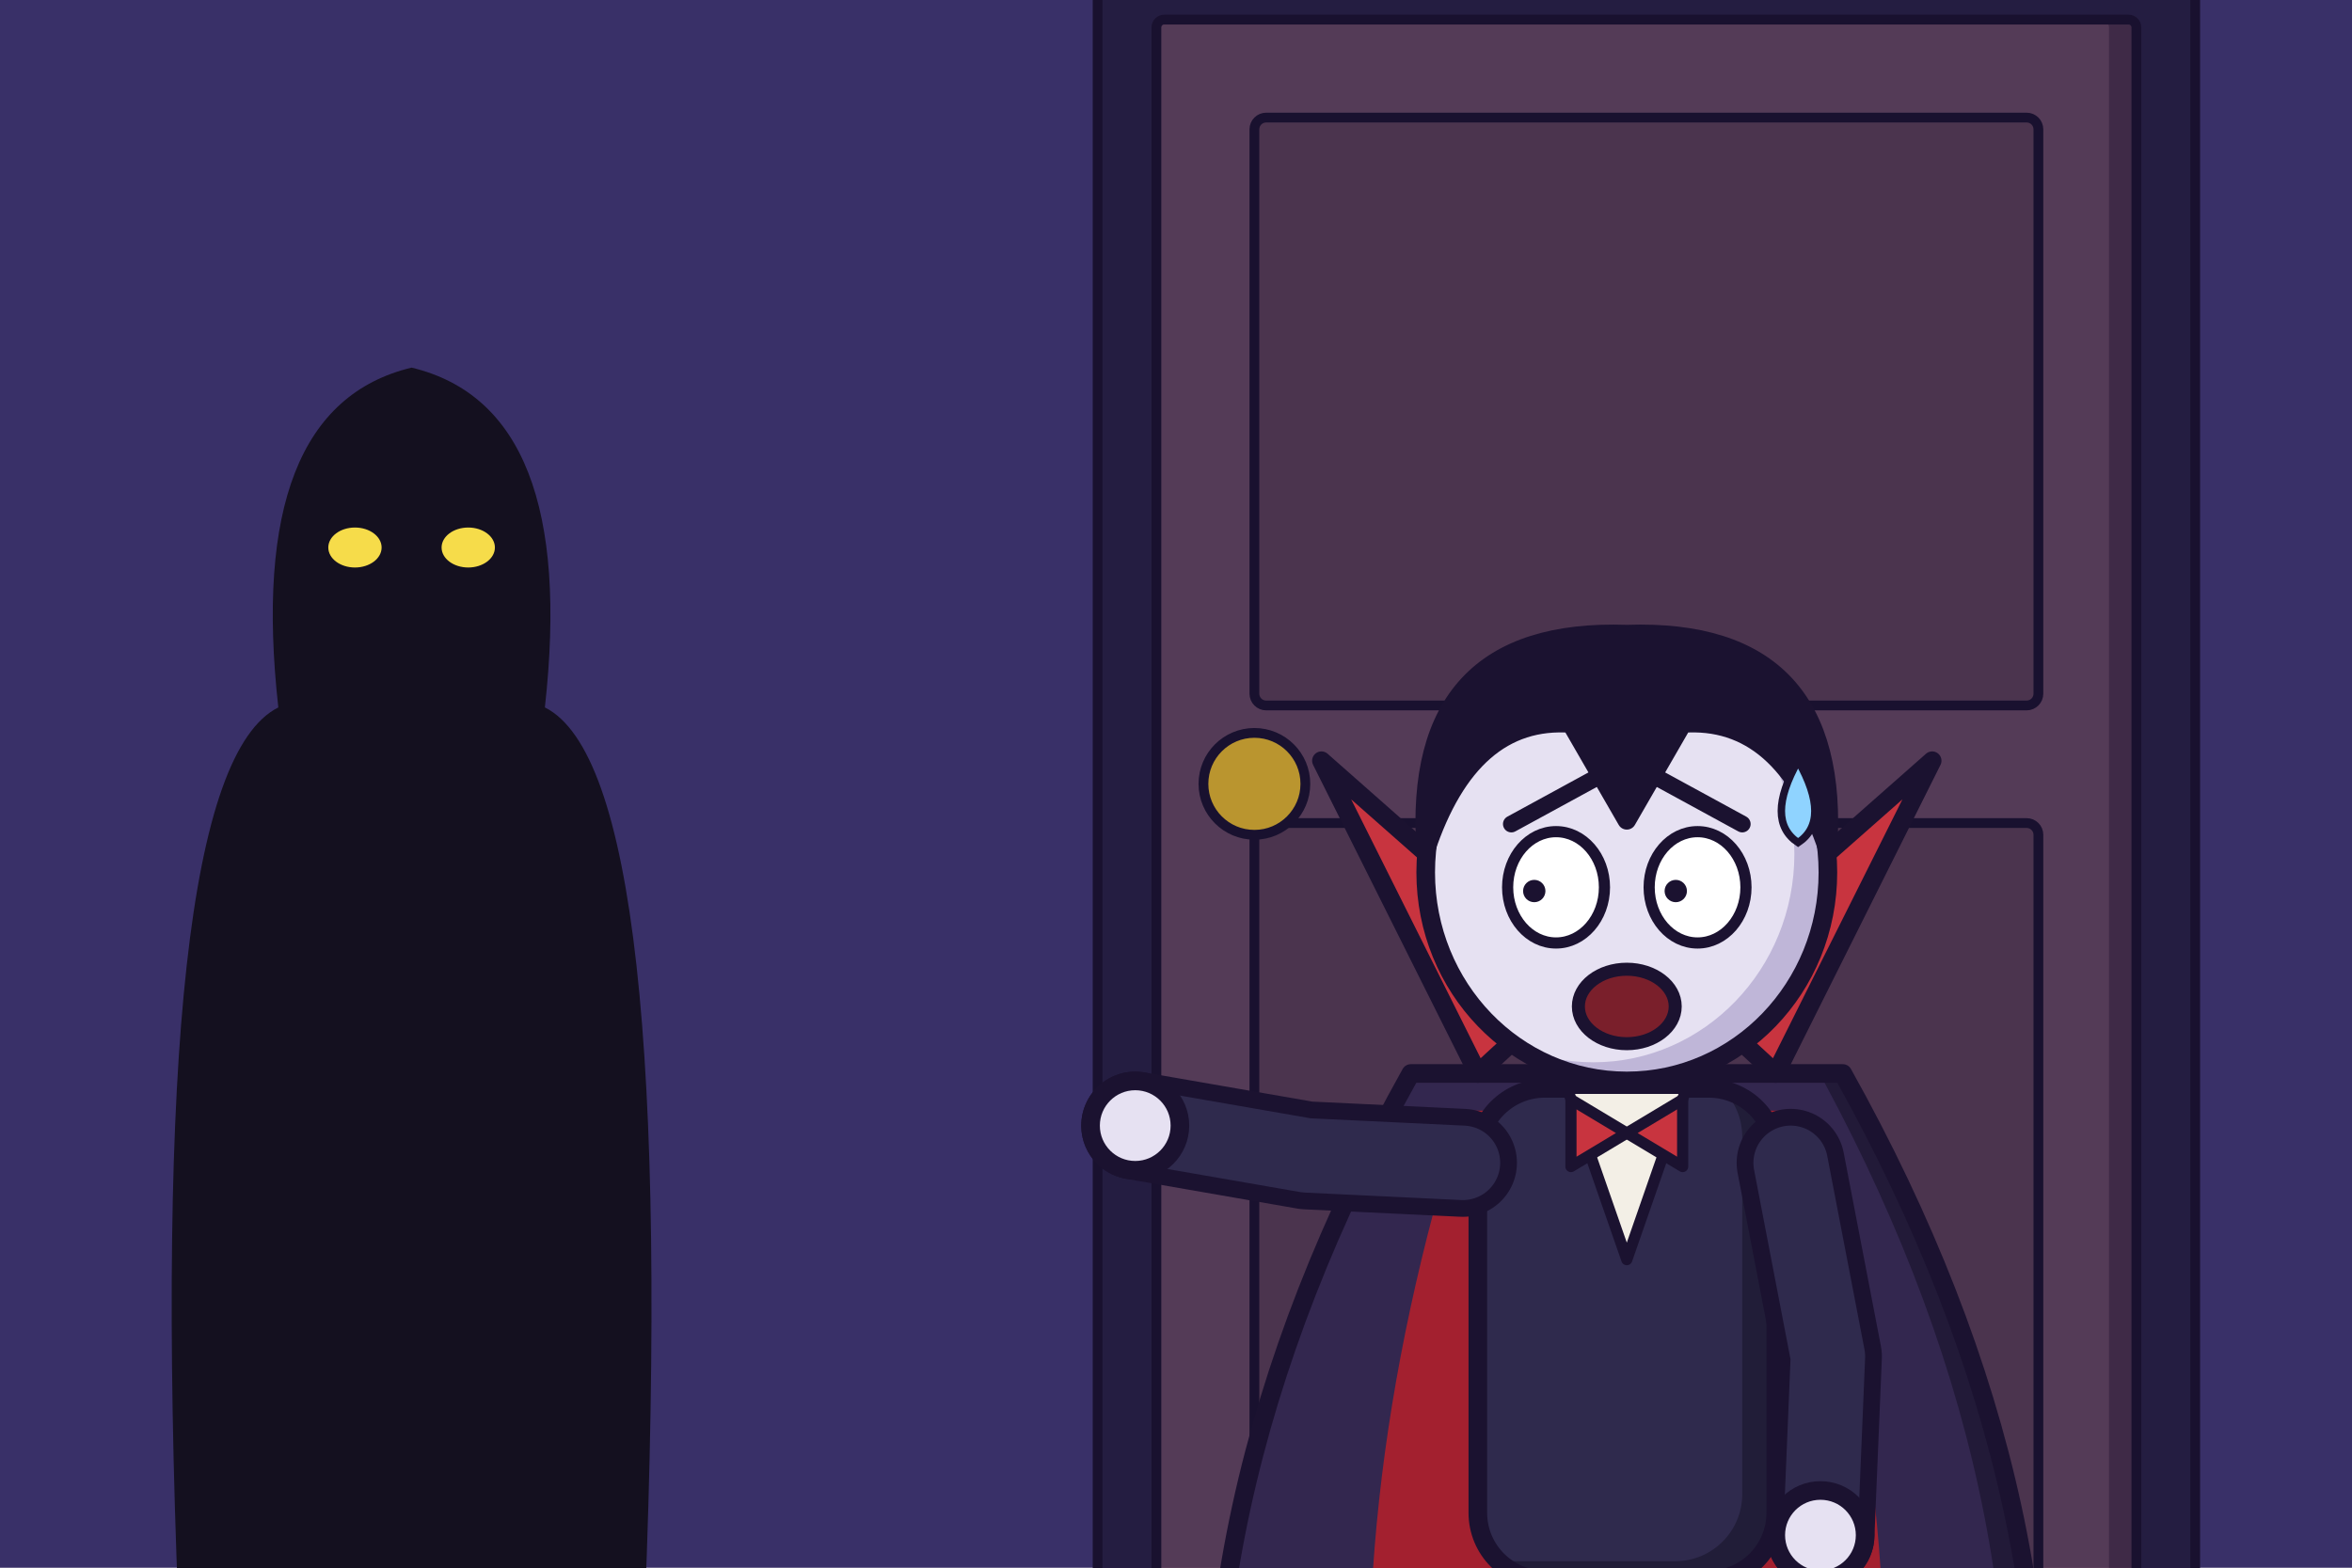
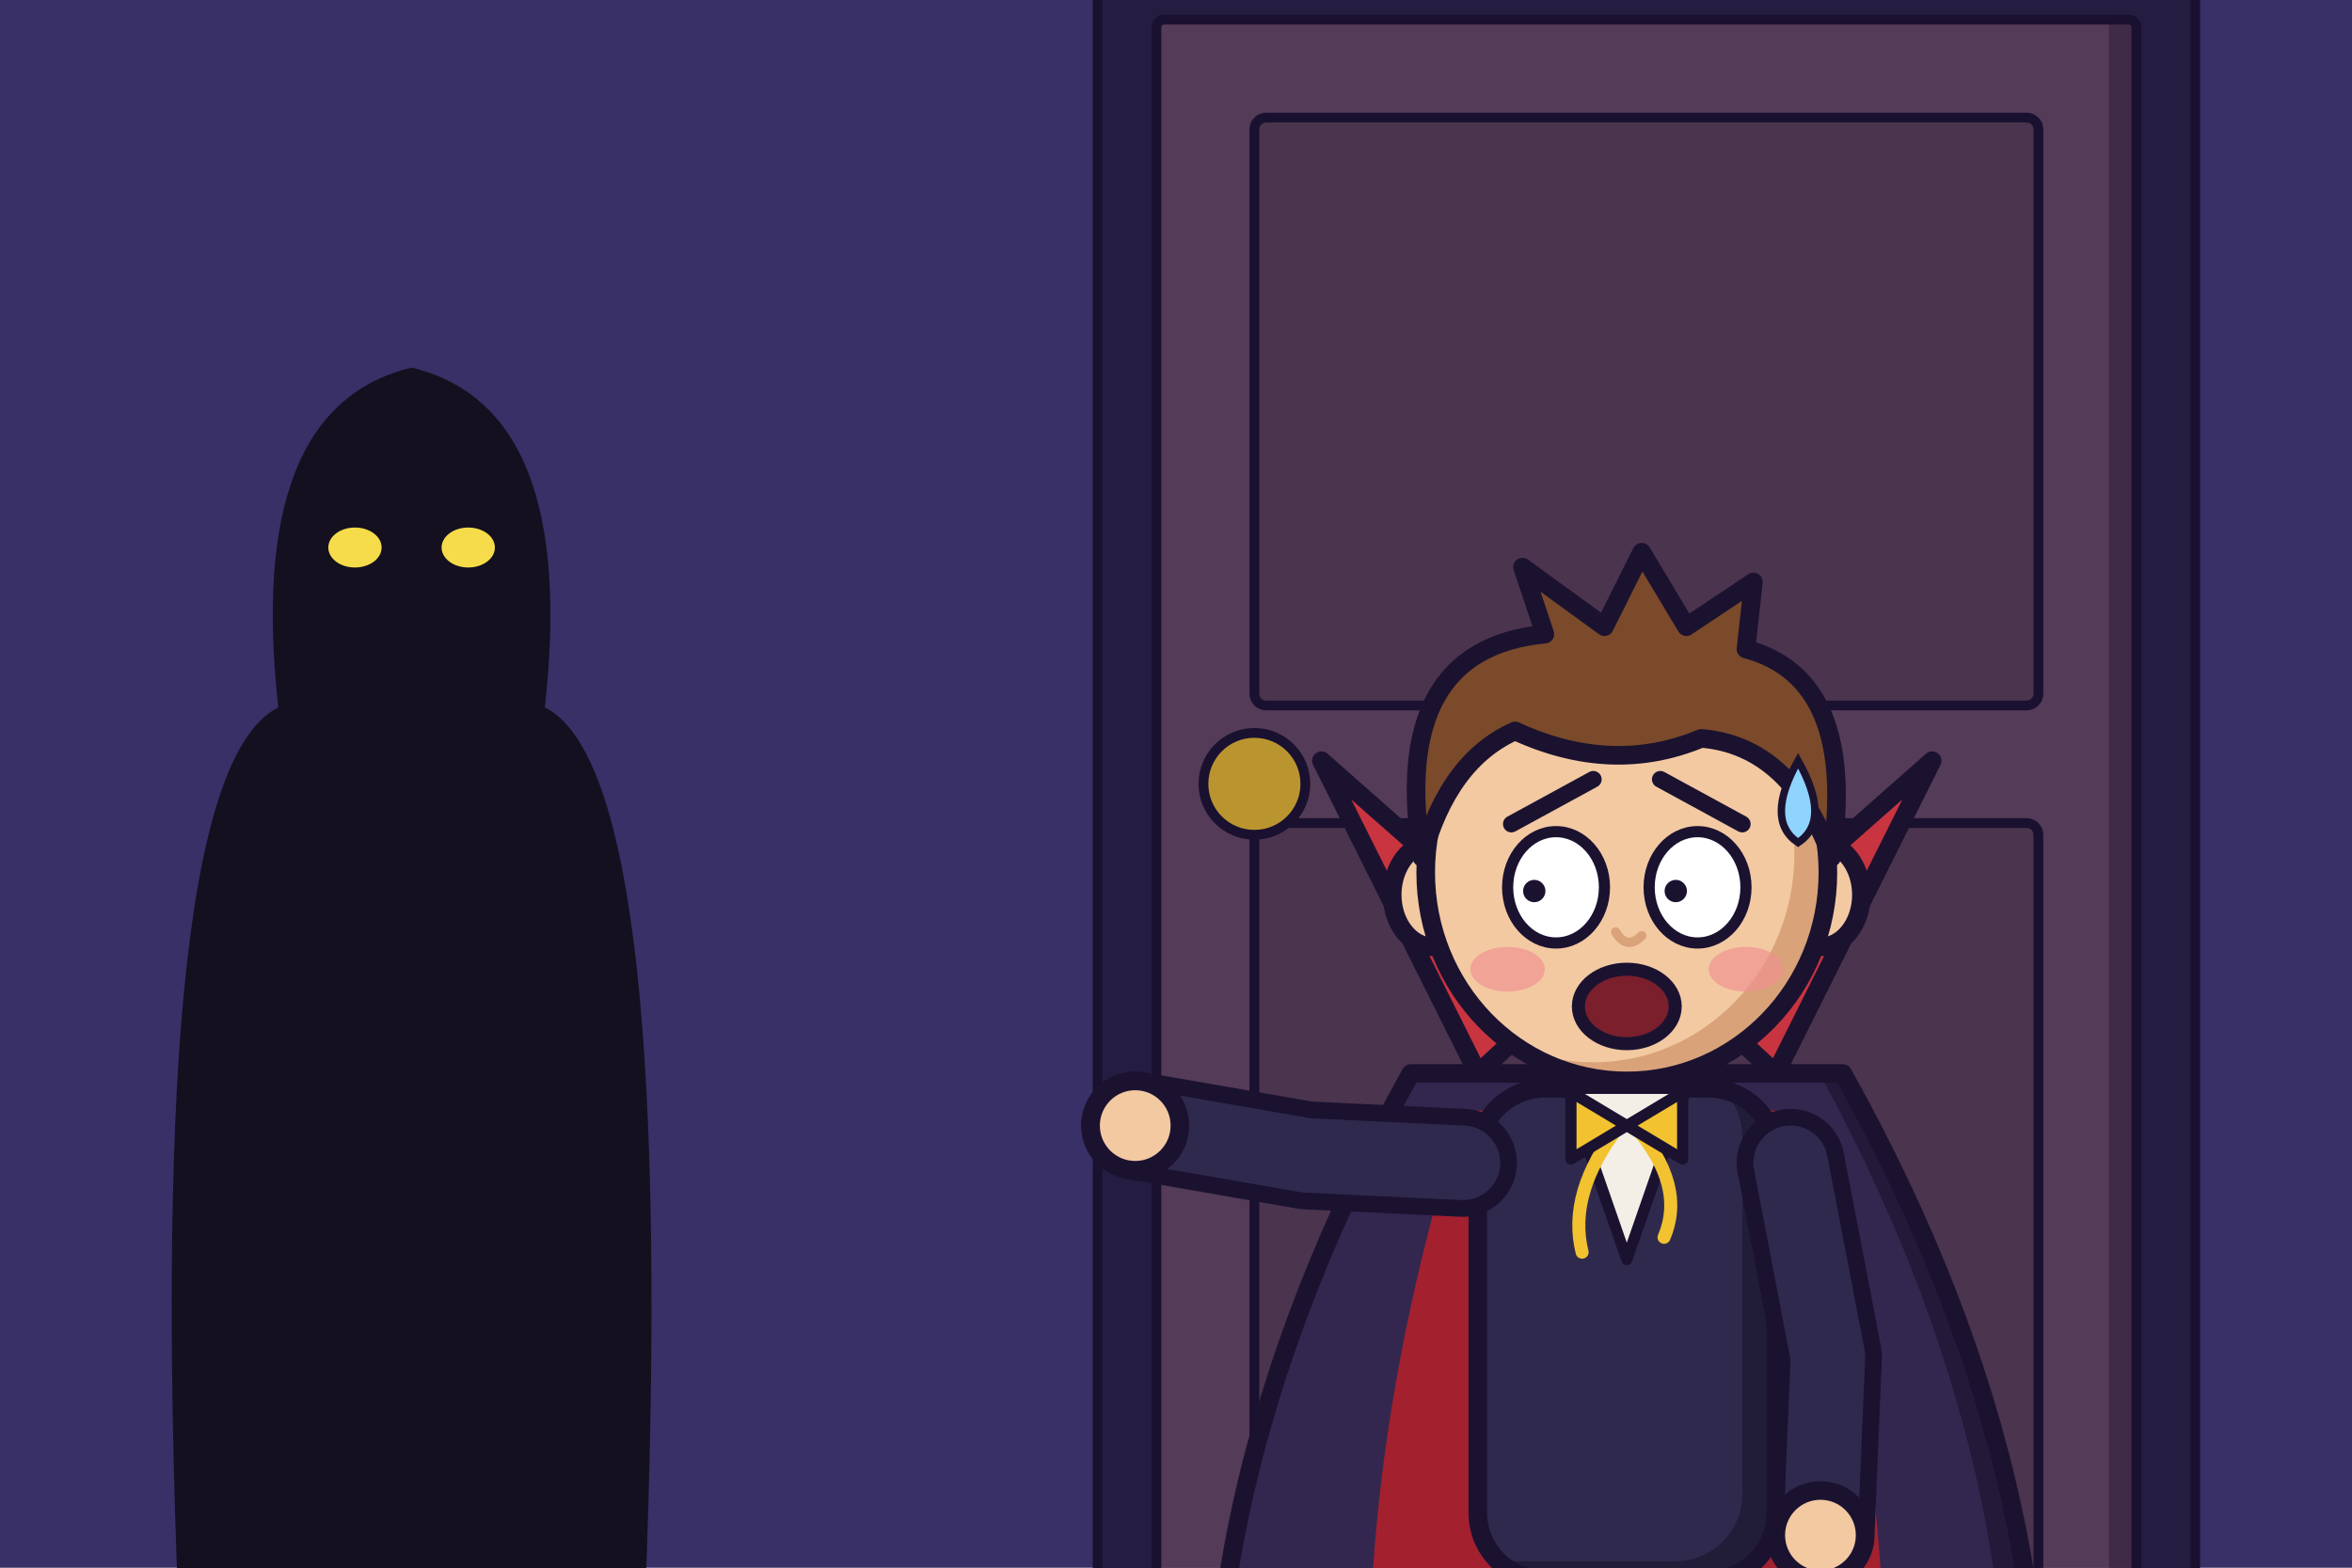
<svg xmlns="http://www.w3.org/2000/svg" viewBox="0 0 1200 800" width="1200" height="800">
  <rect width="1200" height="800" fill="#463b7c" />
  <rect x="560" y="-20" width="560" height="840" rx="6" fill="#2a2148" stroke="#1b1230" stroke-width="5" stroke-linejoin="round" stroke-linecap="round" />
  <clipPath id="c0">
    <rect x="590" y="10" width="500" height="800" rx="4" />
  </clipPath>
  <rect x="590" y="10" width="500" height="800" rx="4" fill="#4d3350" />
  <g clip-path="url(#c0)">
    <rect x="590" y="10" width="500" height="800" rx="4" fill="#6a4a66" transform="translate(-14 0)" />
  </g>
  <rect x="590" y="10" width="500" height="800" rx="4" fill="none" stroke="#1b1230" stroke-width="5" stroke-linejoin="round" stroke-linecap="round" />
  <rect x="640" y="60" width="400" height="300" rx="6" fill="#5d4059" stroke="#1b1230" stroke-width="5" stroke-linejoin="round" stroke-linecap="round" />
  <rect x="640" y="420" width="400" height="400" rx="6" fill="#5d4059" stroke="#1b1230" stroke-width="5" stroke-linejoin="round" stroke-linecap="round" />
  <circle cx="640" cy="400" r="26" fill="#f2c230" stroke="#1b1230" stroke-width="5" />
  <rect width="1200" height="800" fill="#150f2b" opacity="0.25" />
  <g transform="translate(210 820) scale(1.7)">
    <path d="M-70 0 Q-80 -250 -40 -270 Q-50 -360 0 -372 Q50 -360 40 -270 Q80 -250 70 0Z" fill="#14101f" />
    <ellipse cx="-17" cy="-318" rx="8" ry="6" fill="#f6dc4a" />
    <ellipse cx="17" cy="-318" rx="8" ry="6" fill="#f6dc4a" />
  </g>
  <g transform="translate(830 1000) scale(1.9)">
    <ellipse cx="0" cy="2" rx="100" ry="12" fill="#000" opacity=".25" />
-     <g transform="translate(0 0) scale(1 1)">
-       <clipPath id="c1">
-         <path d="M-58 -238 Q-124 -120 -108 -8 Q-72 -24 -54 -6 Q-27 -24 0 -6 Q27 -24 54 -6 Q72 -24 108 -8 Q124 -120 58 -238 Z" />
-       </clipPath>
-       <path d="M-58 -238 Q-124 -120 -108 -8 Q-72 -24 -54 -6 Q-27 -24 0 -6 Q27 -24 54 -6 Q72 -24 108 -8 Q124 -120 58 -238 Z" fill="#221a38" />
-       <g clip-path="url(#c1)">
-         <path d="M-58 -238 Q-124 -120 -108 -8 Q-72 -24 -54 -6 Q-27 -24 0 -6 Q27 -24 54 -6 Q72 -24 108 -8 Q124 -120 58 -238 Z" fill="#33274f" transform="translate(-9 -5)" />
-       </g>
-       <path d="M-58 -238 Q-124 -120 -108 -8 Q-72 -24 -54 -6 Q-27 -24 0 -6 Q27 -24 54 -6 Q72 -24 108 -8 Q124 -120 58 -238 Z" fill="none" stroke="#1b1230" stroke-width="5" stroke-linejoin="round" stroke-linecap="round" />
-       <path d="M-44 -228 Q-78 -120 -66 -26 L66 -26 Q78 -120 44 -228 Z" fill="#a3202f" />
+     <clipPath id="c1">
+       <path d="M-58 -238 Q-124 -120 -108 -8 Q-72 -24 -54 -6 Q-27 -24 0 -6 Q27 -24 54 -6 Q72 -24 108 -8 Q124 -120 58 -238 Z" />
+     </clipPath>
+     <path d="M-58 -238 Q-124 -120 -108 -8 Q-72 -24 -54 -6 Q-27 -24 0 -6 Q27 -24 54 -6 Q72 -24 108 -8 Q124 -120 58 -238 Z" fill="#221a38" />
+     <g clip-path="url(#c1)">
+       <path d="M-58 -238 Q-124 -120 -108 -8 Q-72 -24 -54 -6 Q-27 -24 0 -6 Q27 -24 54 -6 Q72 -24 108 -8 Q124 -120 58 -238 Z" fill="#33274f" transform="translate(-9 -5)" />
    </g>
-     <rect x="-31" y="-112" width="27" height="104" rx="6" fill="#3d3766" stroke="#1b1230" stroke-width="5" stroke-linejoin="round" stroke-linecap="round" />
-     <rect x="4" y="-112" width="27" height="104" rx="6" fill="#3d3766" stroke="#1b1230" stroke-width="5" stroke-linejoin="round" stroke-linecap="round" />
-     <ellipse cx="-22" cy="-4" rx="22" ry="10" fill="#14101f" stroke="#1b1230" stroke-width="5" stroke-linejoin="round" stroke-linecap="round" />
-     <ellipse cx="22" cy="-4" rx="22" ry="10" fill="#14101f" stroke="#1b1230" stroke-width="5" stroke-linejoin="round" stroke-linecap="round" />
+     <path d="M-58 -238 Q-124 -120 -108 -8 Q-72 -24 -54 -6 Q-27 -24 0 -6 Q27 -24 54 -6 Q72 -24 108 -8 Q124 -120 58 -238 Z" fill="none" stroke="#1b1230" stroke-width="5" stroke-linejoin="round" stroke-linecap="round" />
+     <path d="M-44 -228 Q-78 -120 -66 -26 L66 -26 Q78 -120 44 -228 Z" fill="#a3202f" />
+     <rect x="-31" y="-112" width="27" height="104" rx="6" fill="#4f74ad" stroke="#1b1230" stroke-width="5" stroke-linejoin="round" stroke-linecap="round" />
+     <rect x="4" y="-112" width="27" height="104" rx="6" fill="#4f74ad" stroke="#1b1230" stroke-width="5" stroke-linejoin="round" stroke-linecap="round" />
+     <ellipse cx="-22" cy="-4" rx="22" ry="10" fill="#f4efe6" stroke="#1b1230" stroke-width="5" stroke-linejoin="round" stroke-linecap="round" />
+     <ellipse cx="22" cy="-4" rx="22" ry="10" fill="#f4efe6" stroke="#1b1230" stroke-width="5" stroke-linejoin="round" stroke-linecap="round" />
    <g transform="translate(0 0)">
      <path d="M-40 -238 L-82 -322 L-14 -262 Z" fill="#c8343f" stroke="#1b1230" stroke-width="5" stroke-linejoin="round" stroke-linecap="round" />
      <path d="M40 -238 L82 -322 L14 -262 Z" fill="#c8343f" stroke="#1b1230" stroke-width="5" stroke-linejoin="round" stroke-linecap="round" />
      <clipPath id="c2">
        <rect x="-40" y="-234" width="80" height="132" rx="18" />
      </clipPath>
      <rect x="-40" y="-234" width="80" height="132" rx="18" fill="#211d38" />
      <g clip-path="url(#c2)">
        <rect x="-40" y="-234" width="80" height="132" rx="18" fill="#2f2a4d" transform="translate(-9 -5)" />
      </g>
      <rect x="-40" y="-234" width="80" height="132" rx="18" fill="none" stroke="#1b1230" stroke-width="5" stroke-linejoin="round" stroke-linecap="round" />
      <path d="M-16 -234 L0 -188 L16 -234 Z" fill="#f3efe6" stroke="#1b1230" stroke-width="3" stroke-linejoin="round" stroke-linecap="round" />
-       <path d="M0 -222 L-15 -231 L-15 -213 Z" fill="#c8343f" stroke="#1b1230" stroke-width="3" stroke-linejoin="round" stroke-linecap="round" />
-       <path d="M0 -222 L15 -231 L15 -213 Z" fill="#c8343f" stroke="#1b1230" stroke-width="3" stroke-linejoin="round" stroke-linecap="round" />
+       <path d="M-2 -224 Q-16 -206 -12 -190 M2 -224 Q16 -208 10 -194" fill="none" stroke="#f2c230" stroke-width="3.5" stroke-linecap="round" stroke-linejoin="round" />
+       <path d="M0 -224 L-15 -233 L-15 -215 Z" fill="#f2c230" stroke="#1b1230" stroke-width="3" stroke-linejoin="round" stroke-linecap="round" />
+       <path d="M0 -224 L15 -233 L15 -215 Z" fill="#f2c230" stroke="#1b1230" stroke-width="3" stroke-linejoin="round" stroke-linecap="round" />
+     </g>
+     <g transform="translate(0 0)">
+       <ellipse cx="-52" cy="-286" rx="11" ry="14" fill="#f3c9a2" stroke="#1b1230" stroke-width="5" stroke-linejoin="round" stroke-linecap="round" />
+       <ellipse cx="52" cy="-286" rx="11" ry="14" fill="#f3c9a2" stroke="#1b1230" stroke-width="5" stroke-linejoin="round" stroke-linecap="round" />
      <clipPath id="c3">
        <ellipse cx="0" cy="-292" rx="54" ry="56" />
      </clipPath>
-       <ellipse cx="0" cy="-292" rx="54" ry="56" fill="#bfb6d8" />
+       <ellipse cx="0" cy="-292" rx="54" ry="56" fill="#d9a279" />
      <g clip-path="url(#c3)">
-         <ellipse cx="0" cy="-292" rx="54" ry="56" fill="#e6e1f2" transform="translate(-9 -5)" />
+         <ellipse cx="0" cy="-292" rx="54" ry="56" fill="#f3c9a2" transform="translate(-9 -5)" />
      </g>
      <ellipse cx="0" cy="-292" rx="54" ry="56" fill="none" stroke="#1b1230" stroke-width="5" stroke-linejoin="round" stroke-linecap="round" />
-       <path d="M-54 -298 Q-58 -358 0 -356 Q58 -358 54 -298 Q42 -334 15 -332 L0 -306 L-15 -332 Q-42 -334 -54 -298 Z" fill="#1b1230" stroke="#1b1230" stroke-width="5" stroke-linejoin="round" stroke-linecap="round" />
+       <path d="M-55 -296 Q-64 -352 -22 -356 L-28 -374 L-6 -358 L4 -378 L16 -358 L34 -370 L32 -352 Q62 -344 55 -296 Q44 -326 20 -328 Q-4 -318 -30 -330 Q-48 -322 -55 -296 Z" fill="#7a4a2a" stroke="#1b1230" stroke-width="5" stroke-linejoin="round" stroke-linecap="round" />
+       <ellipse cx="-32" cy="-266" rx="10" ry="6" fill="#ef8f8f" opacity=".65" />
+       <ellipse cx="32" cy="-266" rx="10" ry="6" fill="#ef8f8f" opacity=".65" />
+       <path d="M-3 -276 q3 5 7 1" fill="none" stroke="#d9a279" stroke-width="2.5" stroke-linecap="round" stroke-linejoin="round" />
      <ellipse cx="-19" cy="-288" rx="13" ry="14.95" fill="#fff" stroke="#1b1230" stroke-width="3" />
      <circle cx="-24.85" cy="-287" r="3" fill="#1b1230" />
      <ellipse cx="19" cy="-288" rx="13" ry="14.95" fill="#fff" stroke="#1b1230" stroke-width="3" />
      <circle cx="13.15" cy="-287" r="3" fill="#1b1230" />
      <path d="M-31 -305 L-9 -317" fill="none" stroke="#1b1230" stroke-width="4.5" stroke-linecap="round" stroke-linejoin="round" />
      <path d="M31 -305 L9 -317" fill="none" stroke="#1b1230" stroke-width="4.5" stroke-linecap="round" stroke-linejoin="round" />
      <ellipse cx="0" cy="-256" rx="13" ry="10" fill="#7a1f2b" stroke="#1b1230" stroke-width="3.5" />
      <path d="M46 -322 q9 16 0 22 q-9 -6 0 -22z" fill="#8fd3ff" stroke="#1b1230" stroke-width="2" />
      <polyline points="-44,-214 -86,-216 -132,-224" fill="none" stroke-linecap="round" stroke-linejoin="round" stroke="#1b1230" stroke-width="29" />
      <polyline points="-44,-214 -86,-216 -132,-224" fill="none" stroke-linecap="round" stroke-linejoin="round" stroke="#2f2a4d" stroke-width="20" />
-       <circle cx="-132" cy="-224" r="12" fill="#e6e1f2" stroke="#1b1230" stroke-width="5" stroke-linejoin="round" stroke-linecap="round" />
+       <circle cx="-132" cy="-224" r="12" fill="#f3c9a2" stroke="#1b1230" stroke-width="5" stroke-linejoin="round" stroke-linecap="round" />
      <polyline points="44,-214 54,-162 52,-114" fill="none" stroke-linecap="round" stroke-linejoin="round" stroke="#1b1230" stroke-width="29" />
      <polyline points="44,-214 54,-162 52,-114" fill="none" stroke-linecap="round" stroke-linejoin="round" stroke="#2f2a4d" stroke-width="20" />
-       <circle cx="52" cy="-114" r="12" fill="#e6e1f2" stroke="#1b1230" stroke-width="5" stroke-linejoin="round" stroke-linecap="round" />
+       <circle cx="52" cy="-114" r="12" fill="#f3c9a2" stroke="#1b1230" stroke-width="5" stroke-linejoin="round" stroke-linecap="round" />
    </g>
  </g>
</svg>
